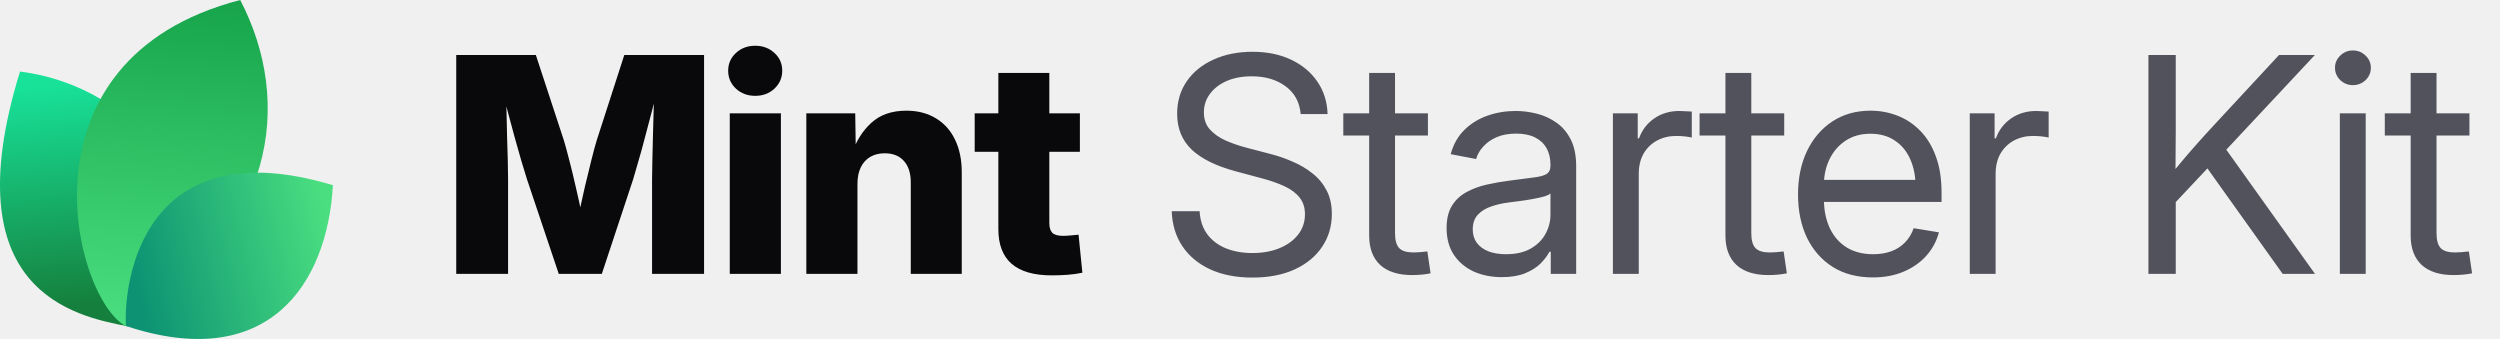
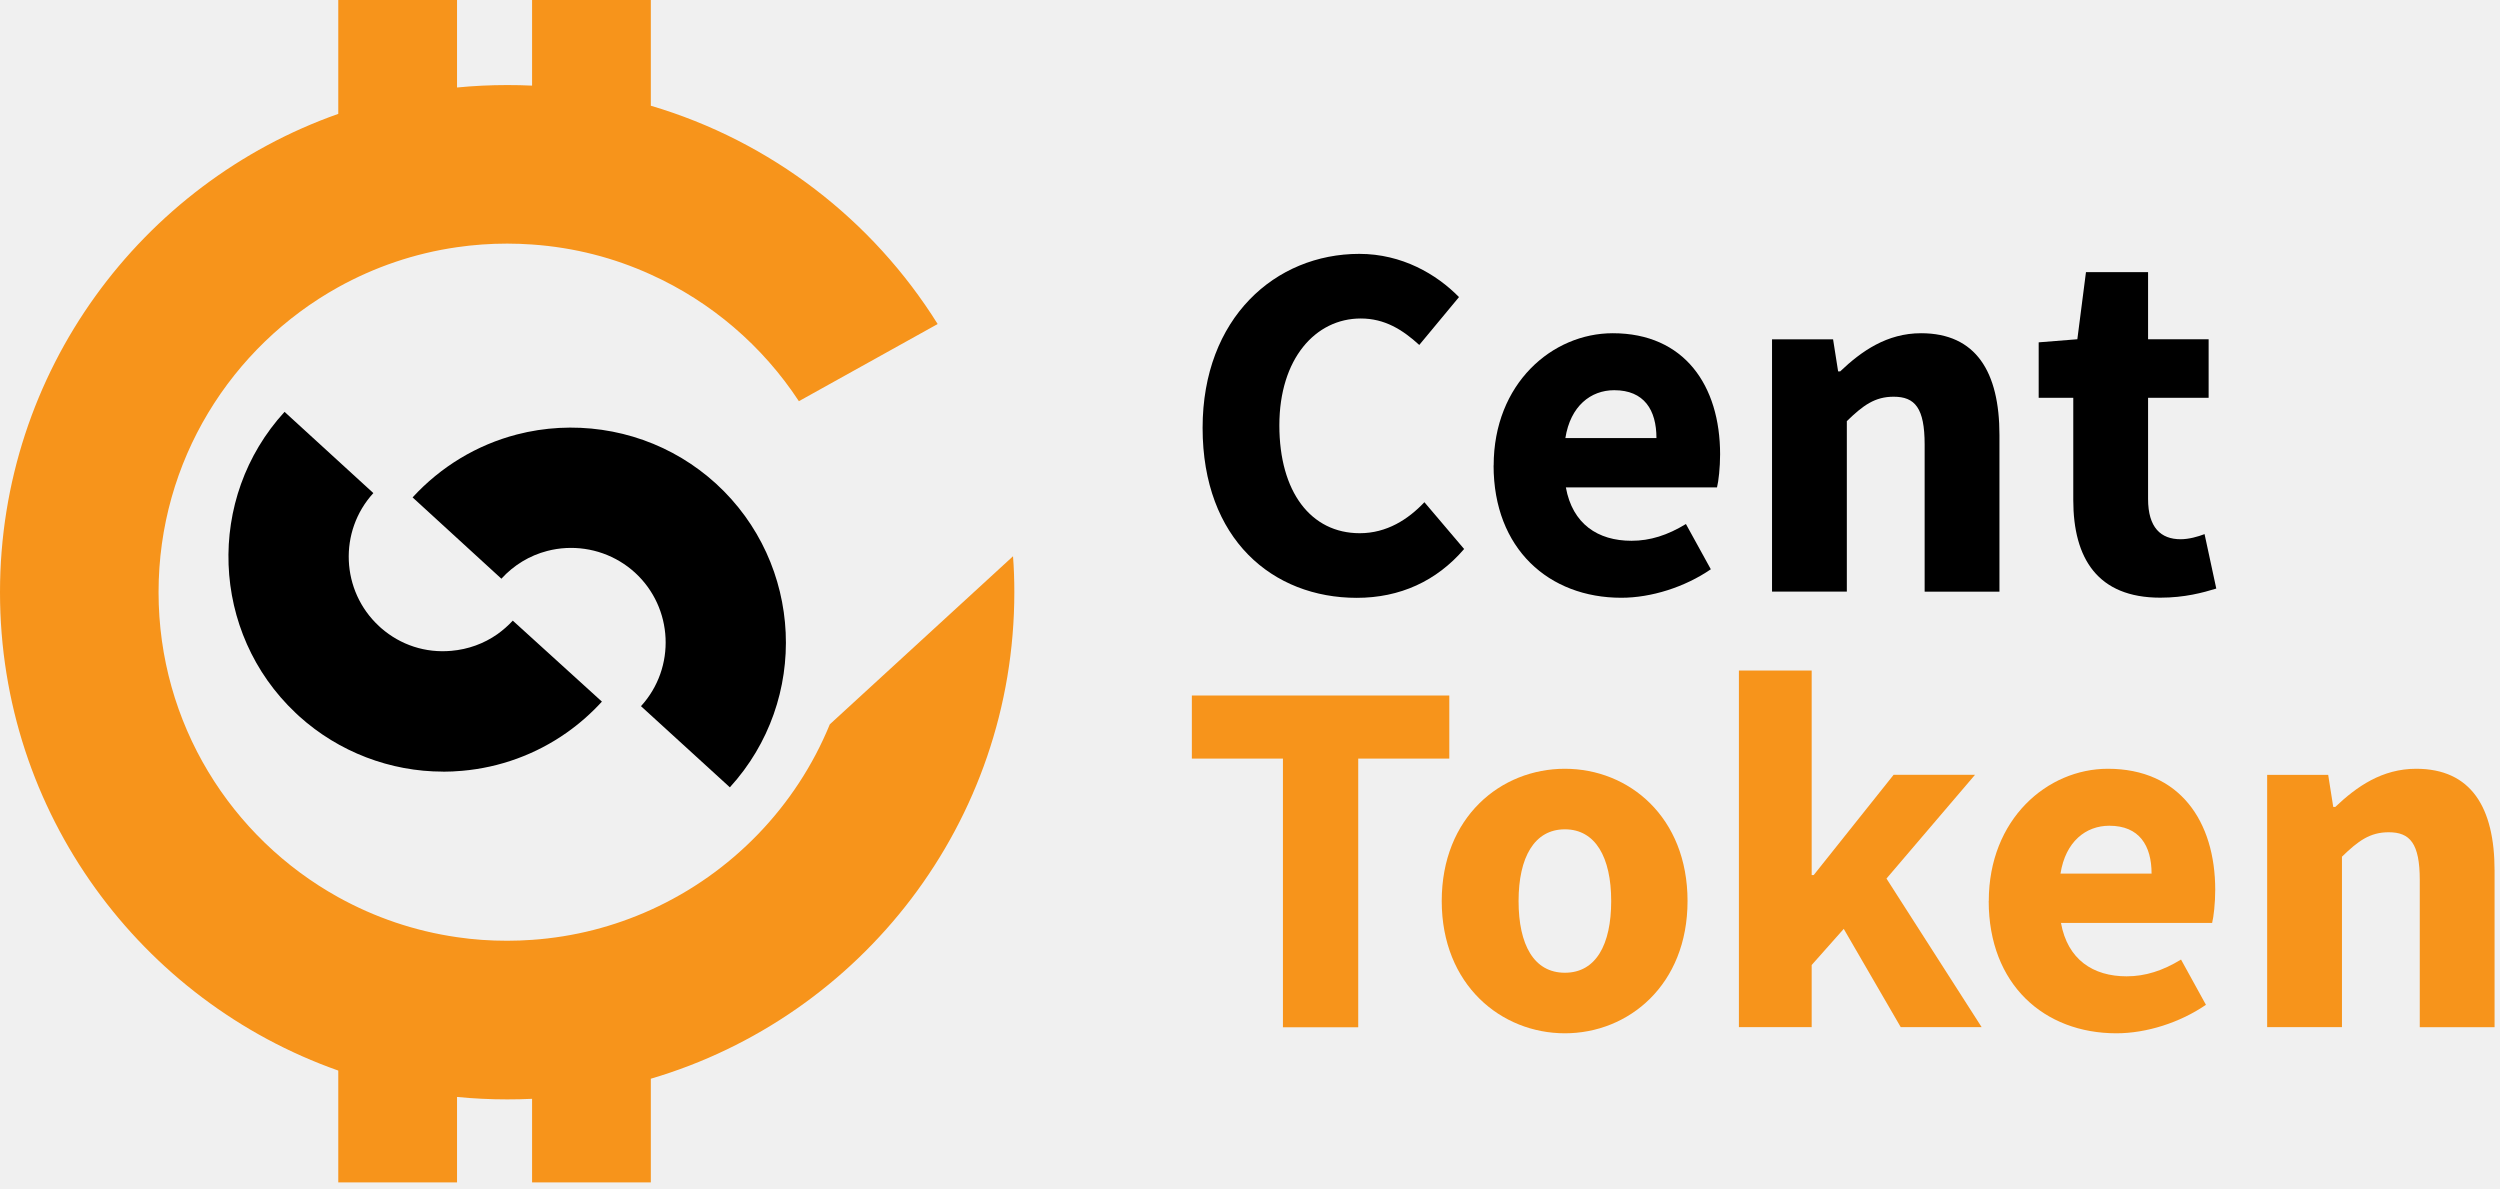
- <svg xmlns="http://www.w3.org/2000/svg" width="177" height="24" viewBox="0 0 177 24" fill="none">
-   <path d="M9.061 23.108C5.268 22.377 -3.391 20.627 1.417 5.064C9.634 6.099 16.973 14.064 9.061 23.108Z" fill="url(#paint0_linear_17557_2020)" />
-   <path d="M8.919 23.094C5.276 21.222 0.784 4.209 17.007 0C20.757 7.193 19.621 16.545 8.919 23.094Z" fill="url(#paint1_linear_17557_2020)" />
-   <path d="M8.914 23.079C8.735 19.882 10.159 9.085 23.57 13.111C23.181 20.123 18.984 26.418 8.914 23.079Z" fill="url(#paint2_linear_17557_2020)" />
-   <path d="M32.301 19.392V3.894H37.938L39.925 9.948C40.036 10.315 40.164 10.787 40.31 11.362C40.462 11.938 40.611 12.552 40.757 13.204C40.91 13.855 41.048 14.483 41.173 15.086C41.305 15.682 41.412 16.192 41.495 16.615H40.695C40.771 16.192 40.871 15.682 40.996 15.086C41.128 14.49 41.267 13.866 41.412 13.214C41.565 12.562 41.714 11.948 41.86 11.373C42.005 10.79 42.133 10.315 42.244 9.948L44.2 3.894H49.848V19.392H46.166V12.704C46.166 12.357 46.173 11.917 46.187 11.383C46.2 10.849 46.214 10.27 46.228 9.646C46.249 9.022 46.266 8.391 46.28 7.753C46.301 7.115 46.311 6.519 46.311 5.964H46.623C46.485 6.561 46.332 7.181 46.166 7.826C45.999 8.471 45.833 9.102 45.666 9.719C45.507 10.336 45.351 10.901 45.198 11.414C45.053 11.928 44.928 12.357 44.824 12.704L42.608 19.392H39.561L37.314 12.704C37.203 12.357 37.072 11.928 36.919 11.414C36.773 10.901 36.614 10.34 36.441 9.729C36.274 9.112 36.104 8.481 35.931 7.836C35.764 7.192 35.608 6.567 35.463 5.964H35.827C35.834 6.512 35.844 7.105 35.858 7.743C35.872 8.374 35.886 9.005 35.9 9.636C35.92 10.26 35.938 10.839 35.952 11.373C35.965 11.907 35.972 12.351 35.972 12.704V19.392H32.301ZM51.668 19.392V8.024H55.288V19.392H51.668ZM53.468 6.786C52.927 6.786 52.473 6.616 52.105 6.276C51.738 5.93 51.554 5.507 51.554 5.007C51.554 4.508 51.738 4.088 52.105 3.749C52.473 3.409 52.927 3.239 53.468 3.239C54.009 3.239 54.463 3.409 54.83 3.749C55.198 4.082 55.382 4.501 55.382 5.007C55.382 5.507 55.198 5.93 54.83 6.276C54.463 6.616 54.009 6.786 53.468 6.786ZM60.708 13.027V19.392H57.088V8.024H60.551L60.593 10.967H60.281C60.593 10.024 61.061 9.268 61.685 8.7C62.309 8.124 63.138 7.836 64.171 7.836C64.975 7.836 65.672 8.017 66.262 8.377C66.851 8.731 67.302 9.234 67.614 9.885C67.933 10.537 68.092 11.307 68.092 12.194V19.392H64.483V12.912C64.483 12.26 64.32 11.754 63.994 11.394C63.675 11.033 63.221 10.853 62.632 10.853C62.25 10.853 61.914 10.936 61.623 11.102C61.332 11.269 61.106 11.515 60.947 11.841C60.787 12.16 60.708 12.555 60.708 13.027ZM76.456 8.024V10.749H69.008V8.024H76.456ZM70.683 5.163H74.292V15.783C74.292 16.102 74.361 16.334 74.5 16.48C74.646 16.625 74.899 16.698 75.259 16.698C75.405 16.698 75.596 16.688 75.831 16.667C76.074 16.646 76.251 16.629 76.362 16.615L76.632 19.309C76.313 19.378 75.963 19.427 75.582 19.455C75.207 19.482 74.836 19.496 74.469 19.496C73.2 19.496 72.25 19.222 71.619 18.674C70.995 18.127 70.683 17.308 70.683 16.22V5.163Z" fill="#09090B" />
-   <path d="M88.667 19.652C87.523 19.652 86.528 19.458 85.682 19.07C84.843 18.681 84.188 18.137 83.716 17.437C83.245 16.736 82.992 15.908 82.957 14.951H84.933C84.968 15.596 85.148 16.14 85.474 16.584C85.8 17.021 86.24 17.354 86.795 17.582C87.35 17.804 87.974 17.915 88.667 17.915C89.388 17.915 90.026 17.801 90.581 17.572C91.143 17.343 91.583 17.024 91.902 16.615C92.228 16.199 92.391 15.717 92.391 15.169C92.391 14.698 92.266 14.306 92.017 13.994C91.767 13.675 91.413 13.408 90.956 13.193C90.498 12.978 89.954 12.787 89.323 12.621L87.502 12.132C86.123 11.765 85.082 11.255 84.382 10.603C83.689 9.944 83.342 9.095 83.342 8.055C83.342 7.174 83.571 6.404 84.028 5.746C84.486 5.087 85.117 4.577 85.921 4.217C86.726 3.849 87.645 3.666 88.678 3.666C89.718 3.666 90.63 3.853 91.413 4.227C92.204 4.602 92.824 5.122 93.275 5.787C93.726 6.446 93.965 7.209 93.993 8.076H92.089C92.013 7.23 91.656 6.574 91.018 6.11C90.387 5.638 89.586 5.403 88.615 5.403C87.95 5.403 87.36 5.513 86.847 5.735C86.341 5.957 85.946 6.262 85.661 6.651C85.377 7.032 85.235 7.469 85.235 7.961C85.235 8.447 85.377 8.849 85.661 9.168C85.946 9.48 86.317 9.74 86.774 9.948C87.232 10.149 87.724 10.319 88.251 10.457L89.884 10.884C90.439 11.023 90.977 11.206 91.496 11.435C92.023 11.657 92.495 11.934 92.911 12.267C93.334 12.593 93.67 12.995 93.92 13.474C94.17 13.945 94.294 14.504 94.294 15.149C94.294 16.015 94.066 16.788 93.608 17.468C93.157 18.148 92.512 18.681 91.673 19.07C90.834 19.458 89.832 19.652 88.667 19.652ZM101.097 8.024V9.594H95.106V8.024H101.097ZM96.937 5.163H98.767V16.521C98.767 17 98.865 17.347 99.059 17.562C99.26 17.77 99.6 17.874 100.078 17.874C100.21 17.874 100.366 17.867 100.546 17.853C100.733 17.832 100.903 17.815 101.056 17.801L101.285 19.351C101.097 19.392 100.886 19.423 100.65 19.444C100.414 19.465 100.189 19.475 99.974 19.475C98.996 19.475 98.244 19.236 97.717 18.758C97.197 18.272 96.937 17.579 96.937 16.677V5.163ZM106.33 19.621C105.595 19.621 104.932 19.489 104.343 19.226C103.754 18.955 103.285 18.564 102.939 18.05C102.592 17.53 102.419 16.896 102.419 16.147C102.419 15.495 102.547 14.965 102.804 14.556C103.06 14.146 103.403 13.828 103.833 13.599C104.263 13.363 104.742 13.186 105.269 13.068C105.796 12.95 106.333 12.857 106.881 12.787C107.574 12.69 108.132 12.617 108.555 12.569C108.978 12.52 109.287 12.441 109.481 12.33C109.675 12.212 109.772 12.014 109.772 11.737V11.654C109.772 11.203 109.679 10.815 109.492 10.489C109.311 10.163 109.041 9.91 108.68 9.729C108.32 9.549 107.872 9.459 107.338 9.459C106.805 9.459 106.34 9.546 105.945 9.719C105.556 9.892 105.241 10.118 104.998 10.395C104.755 10.665 104.593 10.953 104.509 11.258L102.71 10.915C102.897 10.222 103.22 9.65 103.677 9.199C104.135 8.748 104.679 8.412 105.31 8.19C105.941 7.968 106.607 7.857 107.307 7.857C107.8 7.857 108.295 7.92 108.795 8.044C109.301 8.169 109.765 8.381 110.188 8.679C110.611 8.97 110.951 9.369 111.208 9.875C111.464 10.374 111.593 11.005 111.593 11.768V19.392H109.793V17.822H109.7C109.568 18.085 109.363 18.359 109.086 18.643C108.809 18.921 108.444 19.153 107.994 19.34C107.543 19.527 106.988 19.621 106.33 19.621ZM106.621 17.998C107.321 17.998 107.904 17.867 108.368 17.603C108.84 17.333 109.19 16.986 109.419 16.563C109.654 16.133 109.772 15.682 109.772 15.211V13.692C109.703 13.769 109.554 13.841 109.325 13.911C109.096 13.973 108.829 14.032 108.524 14.088C108.226 14.143 107.921 14.192 107.609 14.233C107.304 14.275 107.033 14.309 106.798 14.337C106.354 14.393 105.938 14.49 105.549 14.628C105.168 14.76 104.86 14.954 104.624 15.211C104.388 15.467 104.27 15.811 104.27 16.241C104.27 16.615 104.367 16.934 104.561 17.198C104.762 17.461 105.04 17.662 105.393 17.801C105.747 17.933 106.156 17.998 106.621 17.998ZM114.193 19.392V8.024H115.951V9.792H116.045C116.253 9.209 116.61 8.741 117.116 8.388C117.622 8.034 118.219 7.857 118.905 7.857C119.058 7.857 119.217 7.864 119.384 7.878C119.55 7.885 119.682 7.892 119.779 7.899V9.74C119.716 9.719 119.578 9.695 119.363 9.667C119.155 9.639 118.922 9.625 118.666 9.625C118.174 9.625 117.726 9.733 117.324 9.948C116.922 10.163 116.603 10.471 116.367 10.874C116.138 11.276 116.024 11.758 116.024 12.319V19.392H114.193ZM126.322 8.024V9.594H120.33V8.024H126.322ZM122.161 5.163H123.992V16.521C123.992 17 124.089 17.347 124.283 17.562C124.484 17.77 124.824 17.874 125.302 17.874C125.434 17.874 125.59 17.867 125.77 17.853C125.958 17.832 126.127 17.815 126.28 17.801L126.509 19.351C126.322 19.392 126.11 19.423 125.874 19.444C125.639 19.465 125.413 19.475 125.198 19.475C124.221 19.475 123.468 19.236 122.941 18.758C122.421 18.272 122.161 17.579 122.161 16.677V5.163ZM132.604 19.642C131.502 19.642 130.555 19.396 129.765 18.903C128.974 18.404 128.364 17.714 127.934 16.834C127.511 15.946 127.3 14.927 127.3 13.775C127.3 12.611 127.511 11.584 127.934 10.697C128.364 9.802 128.964 9.102 129.734 8.596C130.51 8.089 131.408 7.836 132.428 7.836C133.1 7.836 133.738 7.954 134.341 8.19C134.952 8.426 135.489 8.783 135.954 9.261C136.425 9.74 136.793 10.343 137.056 11.071C137.327 11.792 137.462 12.645 137.462 13.63V14.296H128.433V12.735H136.463L135.631 13.297C135.631 12.541 135.506 11.876 135.257 11.3C135.007 10.725 134.643 10.277 134.165 9.958C133.686 9.632 133.107 9.469 132.428 9.469C131.748 9.469 131.162 9.632 130.67 9.958C130.177 10.284 129.796 10.725 129.526 11.279C129.262 11.827 129.13 12.441 129.13 13.12V14.046C129.13 14.864 129.273 15.572 129.557 16.168C129.841 16.757 130.243 17.211 130.763 17.53C131.283 17.842 131.901 17.998 132.615 17.998C133.093 17.998 133.523 17.929 133.905 17.79C134.293 17.645 134.619 17.433 134.882 17.156C135.153 16.879 135.354 16.546 135.486 16.157L137.275 16.449C137.108 17.08 136.81 17.634 136.38 18.113C135.95 18.591 135.413 18.966 134.768 19.236C134.123 19.507 133.402 19.642 132.604 19.642ZM139.459 19.392V8.024H141.217V9.792H141.311C141.519 9.209 141.876 8.741 142.382 8.388C142.888 8.034 143.485 7.857 144.171 7.857C144.324 7.857 144.483 7.864 144.649 7.878C144.816 7.885 144.948 7.892 145.045 7.899V9.74C144.982 9.719 144.844 9.695 144.629 9.667C144.421 9.639 144.188 9.625 143.932 9.625C143.439 9.625 142.992 9.733 142.59 9.948C142.188 10.163 141.869 10.471 141.633 10.874C141.404 11.276 141.29 11.758 141.29 12.319V19.392H139.459ZM153.429 14.961V12.715C153.783 12.257 154.136 11.82 154.49 11.404C154.844 10.981 155.204 10.565 155.572 10.156C155.939 9.74 156.314 9.327 156.695 8.918L161.355 3.894H163.893L157.277 10.967H157.184L153.429 14.961ZM152.108 19.392V3.894H154.043V9.241L154.022 12.559L154.043 13.505V19.392H152.108ZM161.615 19.392L155.967 11.477L157.173 9.969L163.903 19.392H161.615ZM165.661 19.392V8.024H167.492V19.392H165.661ZM166.587 6.027C166.24 6.027 165.942 5.909 165.692 5.673C165.443 5.43 165.318 5.139 165.318 4.799C165.318 4.459 165.443 4.172 165.692 3.936C165.942 3.693 166.24 3.572 166.587 3.572C166.934 3.572 167.232 3.693 167.482 3.936C167.731 4.172 167.856 4.459 167.856 4.799C167.856 5.139 167.731 5.43 167.482 5.673C167.232 5.909 166.934 6.027 166.587 6.027ZM174.836 8.024V9.594H168.844V8.024H174.836ZM170.675 5.163H172.506V16.521C172.506 17 172.603 17.347 172.797 17.562C172.998 17.77 173.338 17.874 173.816 17.874C173.948 17.874 174.104 17.867 174.284 17.853C174.472 17.832 174.641 17.815 174.794 17.801L175.023 19.351C174.836 19.392 174.624 19.423 174.388 19.444C174.153 19.465 173.927 19.475 173.712 19.475C172.735 19.475 171.982 19.236 171.455 18.758C170.935 18.272 170.675 17.579 170.675 16.677V5.163Z" fill="#52525C" />
+ <svg xmlns="http://www.w3.org/2000/svg" width="345" height="164" viewBox="0 0 345 164" fill="none">
+   <g clip-path="url(#clip0_3136_538)">
+     <path d="M61.138 106.483C53.87 106.483 46.749 103.776 41.29 98.845C41.122 98.699 40.953 98.542 40.796 98.385C29.069 87.321 28.362 68.754 39.268 56.836L51.523 68.046C46.704 73.314 47.052 81.547 52.298 86.4L52.59 86.669C55.286 89.017 58.723 90.14 62.295 89.814C64.597 89.612 66.776 88.826 68.63 87.523C69.416 86.961 70.135 86.332 70.764 85.647L83.063 96.823C81.626 98.396 79.997 99.845 78.211 101.103C73.954 104.102 68.967 105.921 63.778 106.371C62.901 106.449 62.014 106.494 61.138 106.494V106.483Z" fill="black" />
+     <path d="M100.721 108.651L88.455 97.452C93.308 92.139 92.926 83.872 87.624 79.02C86.984 78.436 86.287 77.919 85.557 77.481C82.558 75.673 78.908 75.145 75.516 76.032C73.089 76.661 70.899 77.987 69.192 79.862L56.937 68.641C60.824 64.407 65.799 61.396 71.326 59.959C79.02 57.959 87.321 59.15 94.105 63.238C95.734 64.216 97.329 65.395 98.8 66.732C110.886 77.784 111.74 96.576 100.721 108.651Z" fill="black" />
+     <path d="M139.978 81.738C139.978 113.503 118.816 140.326 89.814 148.863V163.173H73.426V151.637C72.292 151.693 71.146 151.716 69.989 151.716C67.653 151.716 65.35 151.603 63.07 151.379V163.173H46.682V147.739C19.477 138.136 0 112.211 0 81.738C0 51.265 19.477 25.318 46.682 15.714V0H63.07V12.075C65.35 11.85 67.653 11.738 69.989 11.738C71.146 11.738 72.292 11.76 73.426 11.816V0H89.814V14.591C106.404 19.488 120.434 30.361 129.397 44.716L110.246 55.364C105.259 47.76 98.171 41.661 89.814 37.887C84.76 35.584 79.244 34.146 73.426 33.742C72.292 33.663 71.146 33.618 69.989 33.618C67.641 33.618 65.328 33.787 63.07 34.113C57.195 34.955 51.669 36.865 46.682 39.628C31.9 47.839 21.881 63.609 21.881 81.727C21.881 99.845 31.889 115.615 46.682 123.815C51.669 126.578 57.195 128.487 63.07 129.33C65.328 129.667 67.641 129.824 69.989 129.824C71.146 129.824 72.292 129.779 73.426 129.7C79.233 129.296 84.76 127.847 89.814 125.556C100.968 120.501 109.864 111.324 114.514 99.957L139.798 76.762C139.922 78.402 139.978 80.053 139.978 81.716V81.738Z" fill="#F7941B" />
+     <path d="M165.959 59.048C165.959 43.885 176 35.034 187.581 35.034C193.478 35.034 198.252 37.842 201.341 40.998L195.859 47.603C193.545 45.491 191.086 43.952 187.783 43.952C181.538 43.952 176.551 49.501 176.551 58.7C176.551 67.9 180.909 73.583 187.648 73.583C191.366 73.583 194.32 71.685 196.567 69.304L202.048 75.762C198.252 80.188 193.197 82.502 187.233 82.502C175.641 82.502 165.959 74.426 165.959 59.048Z" fill="black" />
+     <path d="M206.126 64.238C206.126 52.938 214.202 45.985 222.559 45.985C232.454 45.985 237.374 53.219 237.374 62.699C237.374 64.519 237.161 66.417 236.947 67.26H216.089C216.999 72.314 220.514 74.628 225.142 74.628C227.737 74.628 230.129 73.853 232.657 72.314L236.094 78.559C232.511 81.019 227.883 82.491 223.738 82.491C213.764 82.491 206.115 75.751 206.115 64.238H206.126ZM228.59 60.453C228.59 56.589 226.906 53.848 222.761 53.848C219.526 53.848 216.718 56.027 216.021 60.453H228.59Z" fill="black" />
+     <path d="M244.54 46.828H252.965L253.661 51.253H253.942C256.896 48.445 260.401 45.985 265.107 45.985C272.689 45.985 275.924 51.321 275.924 60.026V81.648H265.601V61.351C265.601 56.297 264.264 54.747 261.322 54.747C258.727 54.747 257.109 55.937 254.863 58.116V81.637H244.54V46.805V46.828Z" fill="black" />
+     <path d="M286.112 69.012V54.893H281.338V47.243L286.673 46.816L287.864 37.55H296.434V46.816H304.791V54.893H296.434V68.866C296.434 72.797 298.186 74.415 300.927 74.415C302.05 74.415 303.308 74.066 304.229 73.707L305.847 81.221C304.016 81.783 301.489 82.479 298.119 82.479C289.481 82.479 286.112 77.076 286.112 69.001V69.012Z" fill="black" />
+     <path d="M177.045 104.686H164.476V95.981H200.004V104.686H187.435V141.764H177.045V104.686Z" fill="#F7941B" />
+     <path d="M198.959 124.342C198.959 112.762 207.103 106.09 215.954 106.09C224.805 106.09 232.881 112.762 232.881 124.342C232.881 135.923 224.738 142.595 215.954 142.595C207.17 142.595 198.959 135.923 198.959 124.342ZM222.345 124.342C222.345 118.299 220.166 114.446 215.954 114.446C211.742 114.446 209.563 118.31 209.563 124.342C209.563 130.374 211.674 134.238 215.954 134.238C220.233 134.238 222.345 130.374 222.345 124.342Z" fill="#F7941B" />
+     <path d="M239.969 92.532H250.011V120.759H250.291L261.321 106.921H272.554L260.333 121.242L273.464 141.741H262.299L254.436 128.184L250.011 133.171V141.741H239.969V92.521V92.532Z" fill="#F7941B" />
+     <path d="M274.452 124.342C274.452 113.042 282.528 106.09 290.885 106.09C300.781 106.09 305.701 113.323 305.701 122.803C305.701 124.623 305.487 126.521 305.274 127.364H284.415C285.325 132.418 288.841 134.732 293.469 134.732C296.063 134.732 298.456 133.957 300.983 132.418L304.42 138.664C300.837 141.123 296.209 142.595 292.065 142.595C282.09 142.595 274.441 135.855 274.441 124.342H274.452ZM296.917 120.557C296.917 116.693 295.232 113.952 291.087 113.952C287.852 113.952 285.044 116.131 284.348 120.557H296.917Z" fill="#F7941B" />
+     <path d="M312.867 106.932H321.291L321.988 111.358H322.268C325.223 108.549 328.727 106.09 333.433 106.09C341.015 106.09 344.25 111.425 344.25 120.13V141.752H333.928V121.455C333.928 116.401 332.591 114.851 329.648 114.851C327.053 114.851 325.436 116.041 323.19 118.221V141.741H312.867V106.91V106.932Z" fill="#F7941B" />
+   </g>
  <defs>
-     <linearGradient id="paint0_linear_17557_2020" x1="3.776" y1="5.916" x2="5.232" y2="21.559" gradientUnits="userSpaceOnUse">
-       <stop stop-color="#18E299" />
-       <stop offset="1" stop-color="#15803D" />
-     </linearGradient>
-     <linearGradient id="paint1_linear_17557_2020" x1="12.171" y1="-0.718" x2="10.19" y2="22.983" gradientUnits="userSpaceOnUse">
-       <stop stop-color="#16A34A" />
-       <stop offset="1" stop-color="#4ADE80" />
-     </linearGradient>
-     <linearGradient id="paint2_linear_17557_2020" x1="23.133" y1="15.353" x2="9.338" y2="18.52" gradientUnits="userSpaceOnUse">
-       <stop stop-color="#4ADE80" />
-       <stop offset="1" stop-color="#0D9373" />
-     </linearGradient>
+     <clipPath id="clip0_3136_538">
+       <rect width="344.25" height="163.173" fill="white" />
+     </clipPath>
  </defs>
</svg>
